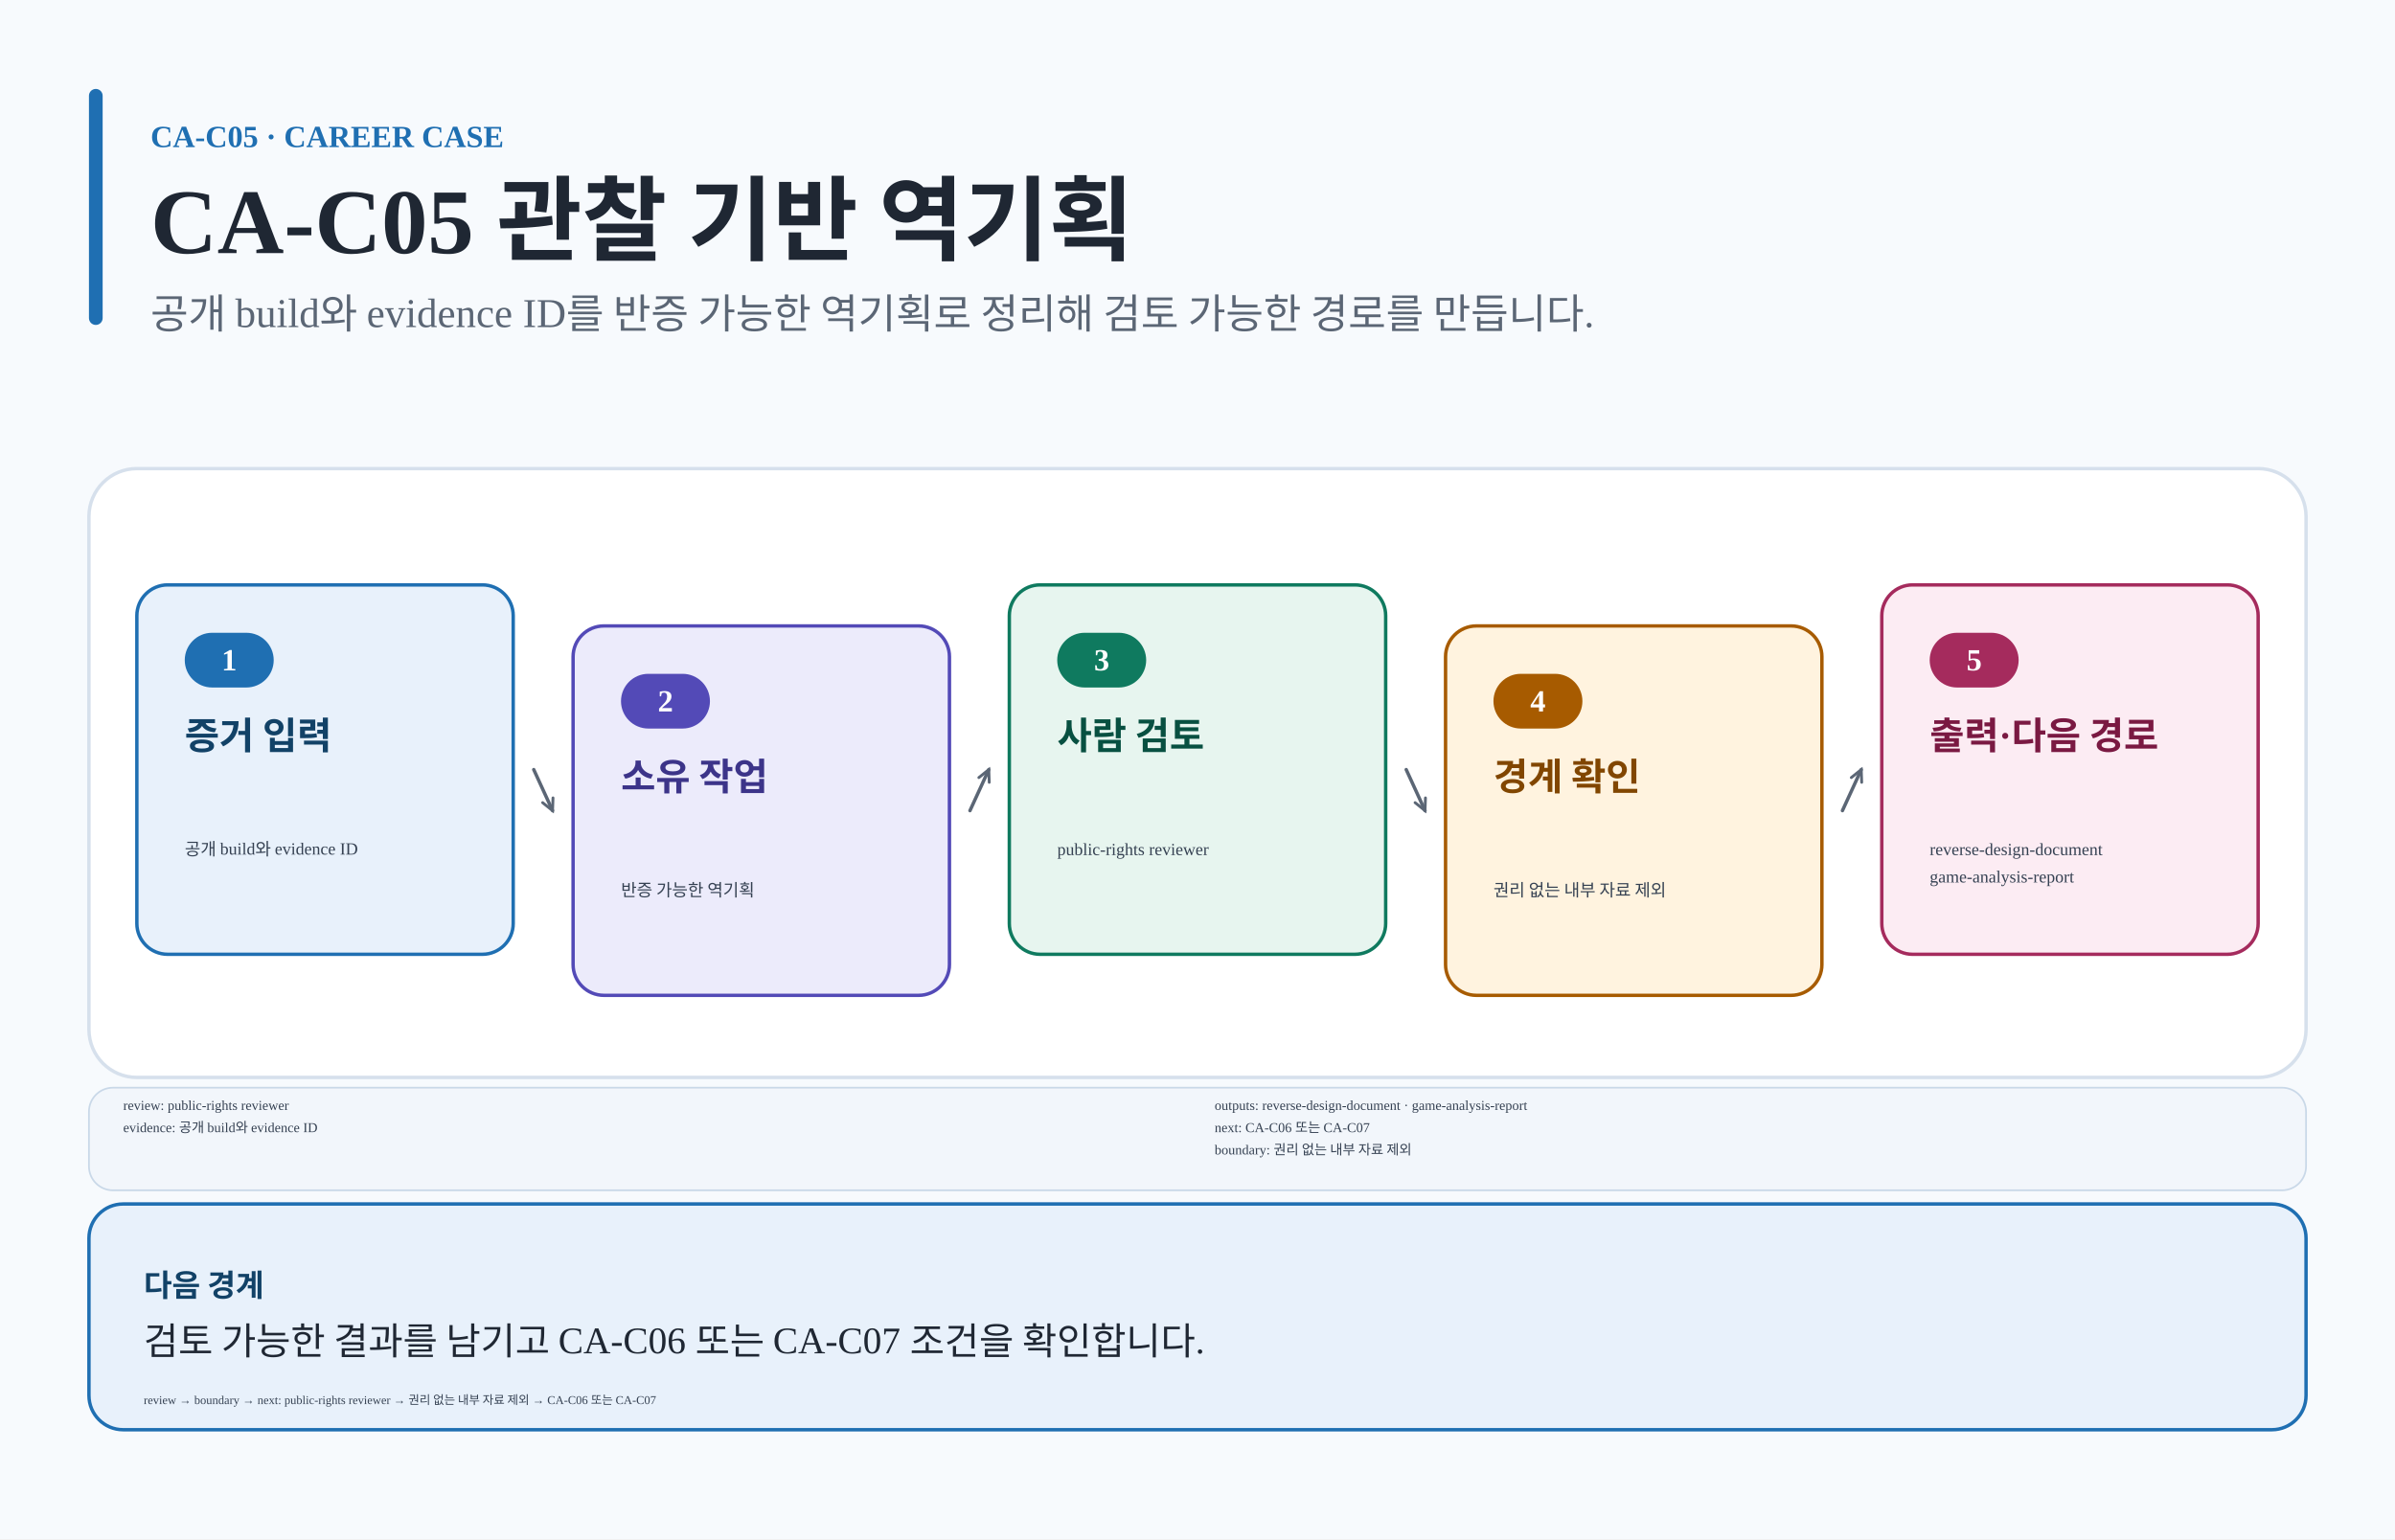
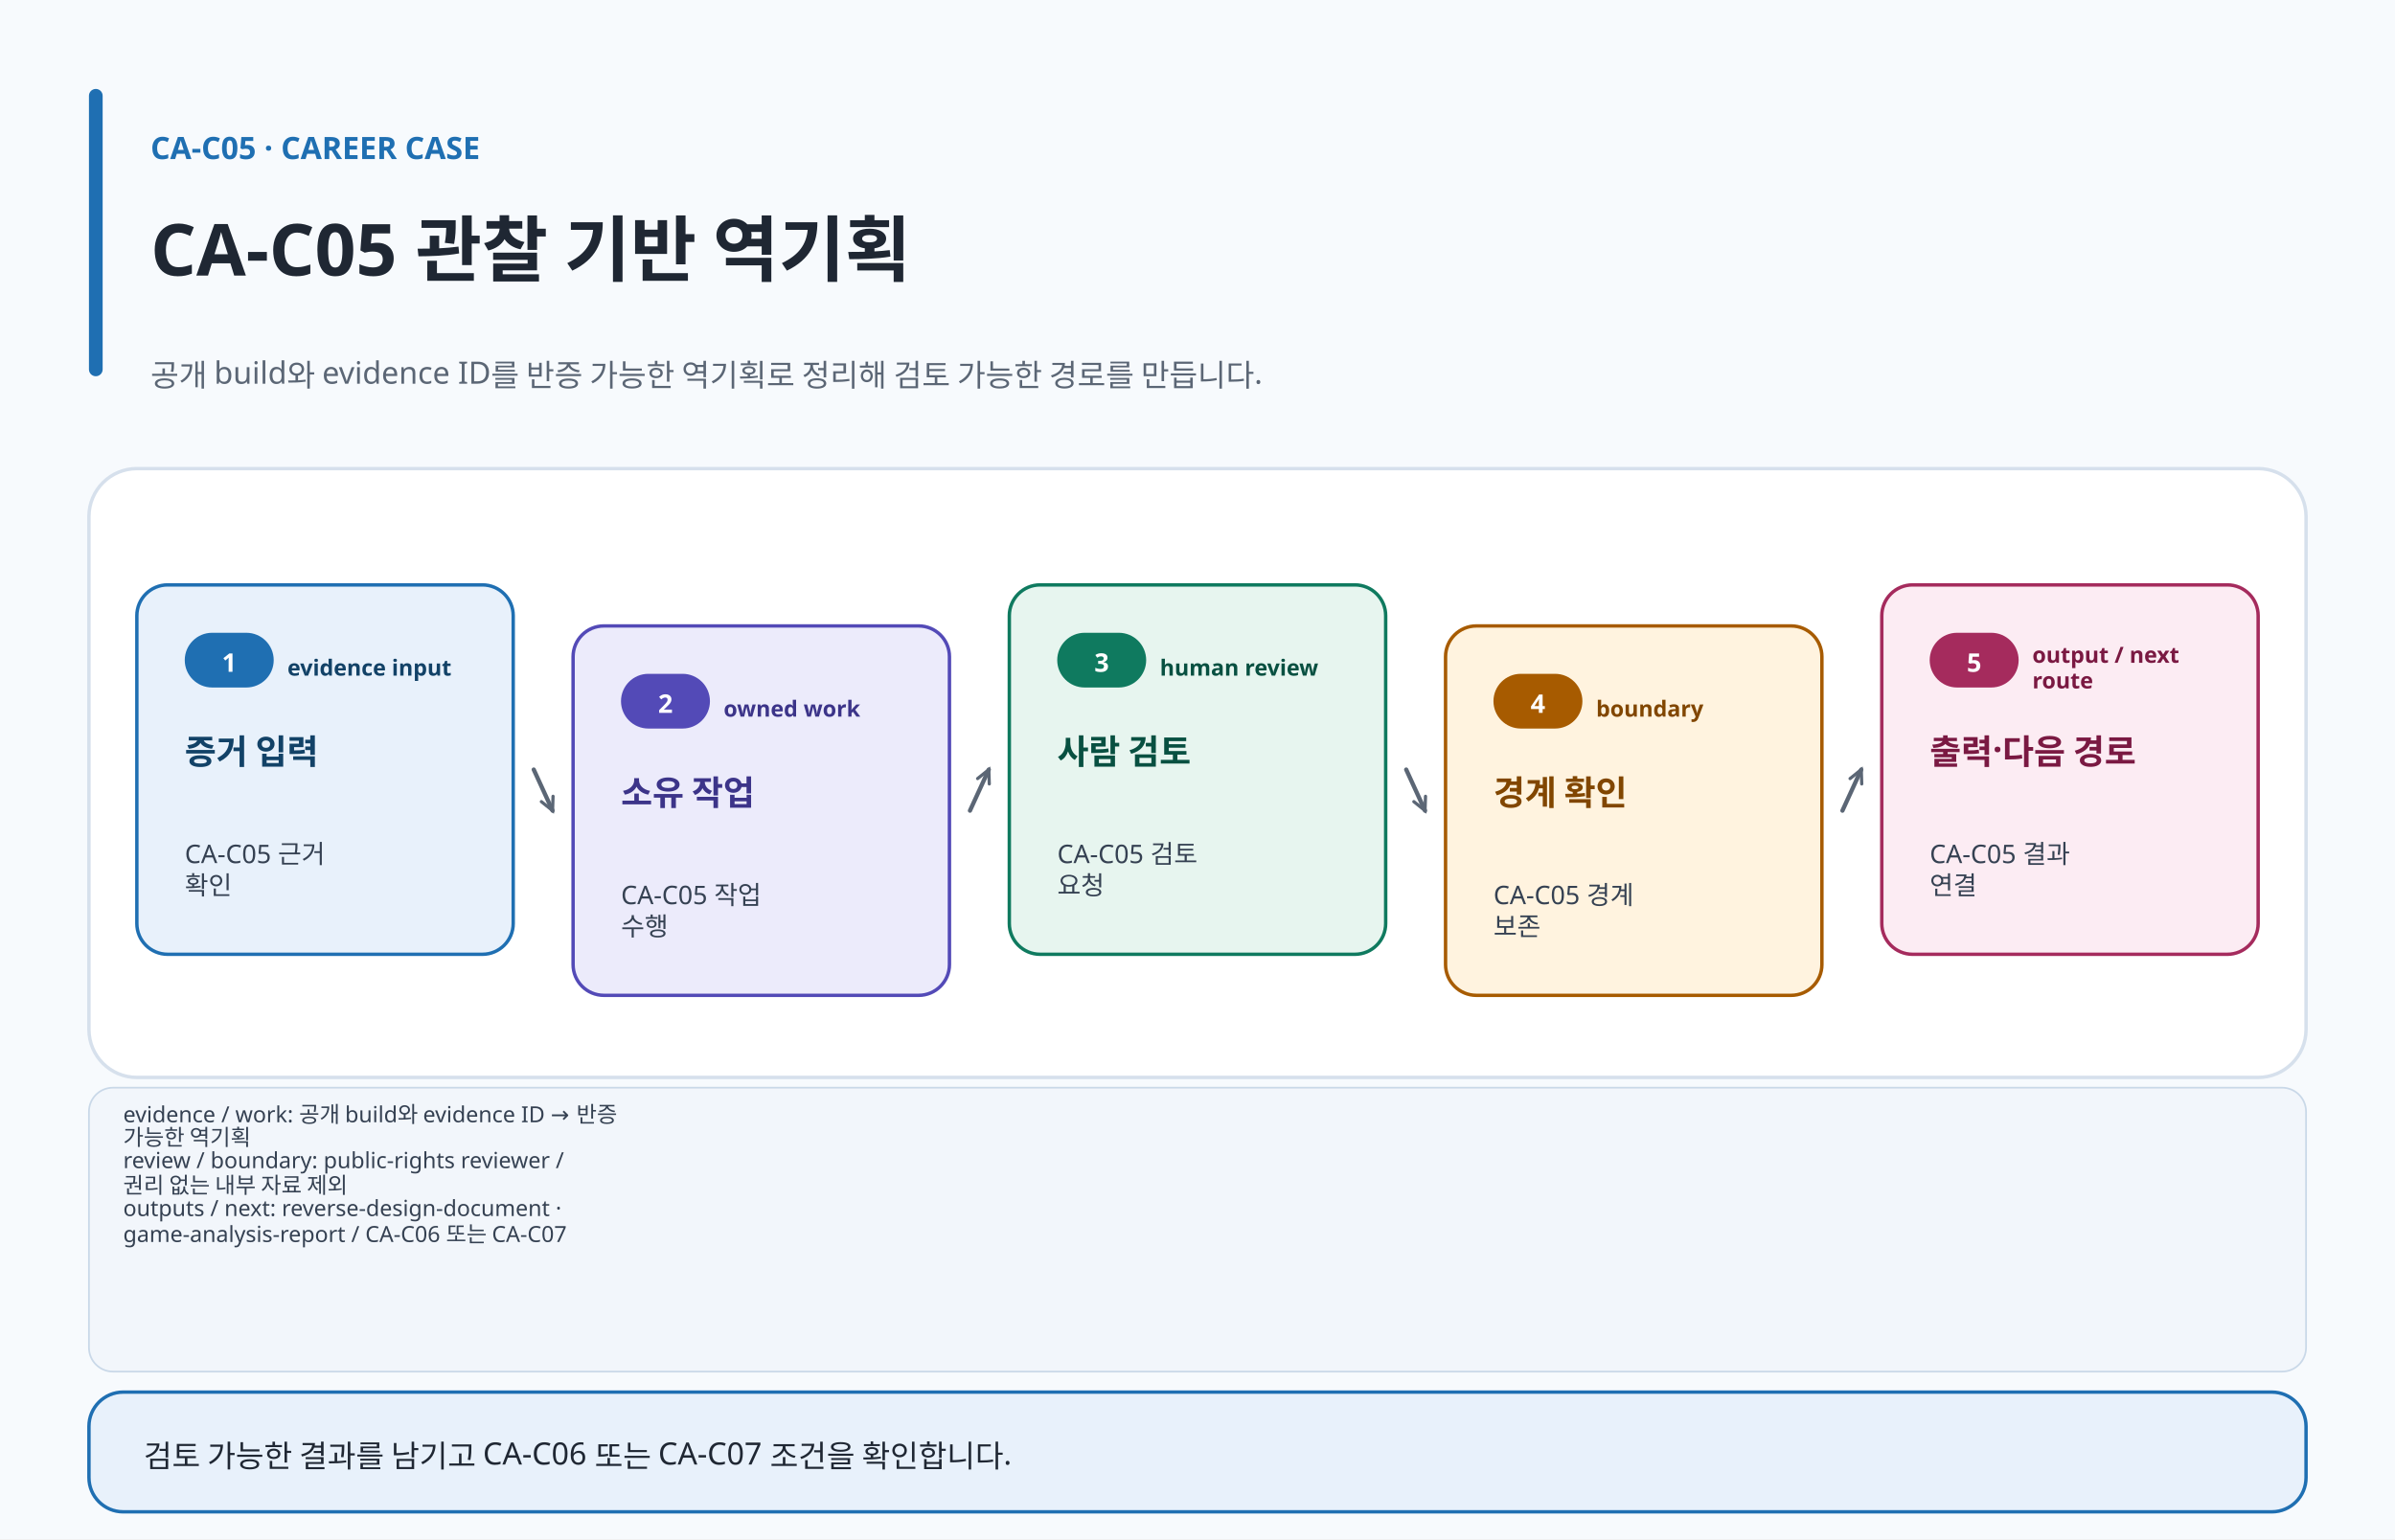
- <svg xmlns="http://www.w3.org/2000/svg" viewBox="0 0 1400 900" width="1400" height="900" role="img" aria-label="관찰과 추론 및 반례를 기록하는 역기획 흐름">
+ <svg xmlns="http://www.w3.org/2000/svg" viewBox="0 0 1400 900" width="1400" height="900" role="img" aria-label="관찰과 추론 및 반례를 기록하는 역기획 흐름" style="font-family:Pretendard,'Apple SD Gothic Neo','Malgun Gothic','Noto Sans KR',sans-serif">
  <defs>
-     <marker id="open-arrow" viewBox="0 0 12 12" refX="10" refY="6" markerWidth="10" markerHeight="10" markerUnits="userSpaceOnUse" orient="auto">
+     <marker id="open-arrow" viewBox="0 0 12 12" refX="10" refY="6" markerWidth="11.25" markerHeight="11.25" markerUnits="userSpaceOnUse" orient="auto">
      <path d="M 2 2 L 10 6 L 2 10" fill="none" stroke="#5B6675" stroke-width="2" stroke-linecap="round" />
    </marker>
  </defs>
  <rect width="1400" height="900" fill="#F7FAFD" />
-   <rect x="52" y="52" width="8" height="138" rx="4" fill="#1F6FB2" />
-   <text x="88" y="86" fill="#1F6FB2" font-size="18" font-weight="700">CA-C05 · CAREER CASE</text>
-   <text x="88" y="148" fill="#1F2733" font-size="54" font-weight="700">CA-C05 관찰 기반 역기획</text>
-   <text x="88" y="192" fill="#5B6675" font-size="24" textLength="1220" lengthAdjust="spacingAndGlyphs">공개 build와 evidence ID를 반증 가능한 역기획로 정리해 검토 가능한 경로를 만듭니다.</text>
+   <rect x="52" y="52" width="8" height="168" rx="4" fill="#1F6FB2" />
+   <text data-text-role="eyebrow" x="88" y="86" text-anchor="start" dominant-baseline="central" fill="#1F6FB2" font-size="18" font-weight="700">
+     <tspan x="88" dy="0">CA-C05 · CAREER CASE</tspan>
+   </text>
+   <text data-text-role="title" x="88" y="141" text-anchor="start" dominant-baseline="central" fill="#1F2733" font-size="42" font-weight="700">
+     <tspan x="88" dy="0">CA-C05 관찰 기반 역기획</tspan>
+   </text>
+   <text data-text-role="description" x="88" y="218" text-anchor="start" dominant-baseline="central" fill="#5B6675" font-size="18" font-weight="400">
+     <tspan x="88" dy="0">공개 build와 evidence ID를 반증 가능한 역기획로 정리해 검토 가능한 경로를 만듭니다.</tspan>
+   </text>
  <rect x="52" y="274" width="1296" height="356" rx="28" fill="#FFFFFF" stroke="#D6E0EC" stroke-width="2" />
-   <path d="M 312 450 L 323 474" fill="none" stroke="#5B6675" stroke-width="2" stroke-linecap="round" marker-end="url(#open-arrow)" />
-   <path d="M 567 474 L 578 450" fill="none" stroke="#5B6675" stroke-width="2" stroke-linecap="round" marker-end="url(#open-arrow)" />
-   <path d="M 822 450 L 833 474" fill="none" stroke="#5B6675" stroke-width="2" stroke-linecap="round" marker-end="url(#open-arrow)" />
-   <path d="M 1077 474 L 1088 450" fill="none" stroke="#5B6675" stroke-width="2" stroke-linecap="round" marker-end="url(#open-arrow)" />
+   <path d="M 312 450 L 323 474" fill="none" stroke="#5B6675" stroke-width="2.5" stroke-linecap="round" marker-end="url(#open-arrow)" />
+   <path d="M 567 474 L 578 450" fill="none" stroke="#5B6675" stroke-width="2.5" stroke-linecap="round" marker-end="url(#open-arrow)" />
+   <path d="M 822 450 L 833 474" fill="none" stroke="#5B6675" stroke-width="2.5" stroke-linecap="round" marker-end="url(#open-arrow)" />
+   <path d="M 1077 474 L 1088 450" fill="none" stroke="#5B6675" stroke-width="2.5" stroke-linecap="round" marker-end="url(#open-arrow)" />
  <g aria-label="읽기 순서 1: 증거 입력">
    <rect x="80" y="342" width="220" height="216" rx="18" fill="#E8F1FB" stroke="#1F6FB2" stroke-width="2" />
    <rect x="108" y="370" width="52" height="32" rx="16" fill="#1F6FB2" />
-     <text x="134" y="392" text-anchor="middle" fill="#FFFFFF" font-size="18" font-weight="700">1</text>
-     <text x="108" y="438" fill="#124267" font-size="22" font-weight="700">증거 입력</text>
-     <text x="108" y="500" fill="#354152" font-size="10" textLength="164" lengthAdjust="spacingAndGlyphs">공개 build와 evidence ID</text>
+     <text data-text-role="caption" x="134" y="387" text-anchor="middle" dominant-baseline="central" fill="#FFFFFF" font-size="15" font-weight="700">
+       <tspan x="134" dy="0">1</tspan>
+     </text>
+     <text data-text-role="caption" x="168" y="390" text-anchor="start" dominant-baseline="central" fill="#124267" font-size="13" font-weight="700">
+       <tspan x="168" dy="0">evidence input</tspan>
+     </text>
+     <text data-text-role="card-title" x="108" y="438" text-anchor="start" dominant-baseline="central" fill="#124267" font-size="20" font-weight="700">
+       <tspan x="108" dy="0">증거 입력</tspan>
+     </text>
+     <text data-text-role="card-body" x="108" y="497.5" text-anchor="start" dominant-baseline="central" fill="#354152" font-size="15" font-weight="400">
+       <tspan x="108" dy="0">CA-C05 근거</tspan>
+       <tspan x="108" dy="19">확인</tspan>
+     </text>
  </g>
  <g aria-label="읽기 순서 2: 소유 작업">
    <rect x="335" y="366" width="220" height="216" rx="18" fill="#ECEBFB" stroke="#534AB7" stroke-width="2" />
    <rect x="363" y="394" width="52" height="32" rx="16" fill="#534AB7" />
-     <text x="389" y="416" text-anchor="middle" fill="#FFFFFF" font-size="18" font-weight="700">2</text>
-     <text x="363" y="462" fill="#3C3489" font-size="22" font-weight="700">소유 작업</text>
-     <text x="363" y="524" fill="#354152" font-size="10" textLength="164" lengthAdjust="spacingAndGlyphs">반증 가능한 역기획</text>
+     <text data-text-role="caption" x="389" y="411" text-anchor="middle" dominant-baseline="central" fill="#FFFFFF" font-size="15" font-weight="700">
+       <tspan x="389" dy="0">2</tspan>
+     </text>
+     <text data-text-role="caption" x="423" y="414" text-anchor="start" dominant-baseline="central" fill="#3C3489" font-size="13" font-weight="700">
+       <tspan x="423" dy="0">owned work</tspan>
+     </text>
+     <text data-text-role="card-title" x="363" y="462" text-anchor="start" dominant-baseline="central" fill="#3C3489" font-size="20" font-weight="700">
+       <tspan x="363" dy="0">소유 작업</tspan>
+     </text>
+     <text data-text-role="card-body" x="363" y="521.5" text-anchor="start" dominant-baseline="central" fill="#354152" font-size="15" font-weight="400">
+       <tspan x="363" dy="0">CA-C05 작업</tspan>
+       <tspan x="363" dy="19">수행</tspan>
+     </text>
  </g>
  <g aria-label="읽기 순서 3: 사람 검토">
    <rect x="590" y="342" width="220" height="216" rx="18" fill="#E7F5EF" stroke="#0F7A5F" stroke-width="2" />
    <rect x="618" y="370" width="52" height="32" rx="16" fill="#0F7A5F" />
-     <text x="644" y="392" text-anchor="middle" fill="#FFFFFF" font-size="18" font-weight="700">3</text>
-     <text x="618" y="438" fill="#085041" font-size="22" font-weight="700">사람 검토</text>
-     <text x="618" y="500" fill="#354152" font-size="10" textLength="164" lengthAdjust="spacingAndGlyphs">public-rights reviewer</text>
+     <text data-text-role="caption" x="644" y="387" text-anchor="middle" dominant-baseline="central" fill="#FFFFFF" font-size="15" font-weight="700">
+       <tspan x="644" dy="0">3</tspan>
+     </text>
+     <text data-text-role="caption" x="678" y="390" text-anchor="start" dominant-baseline="central" fill="#085041" font-size="13" font-weight="700">
+       <tspan x="678" dy="0">human review</tspan>
+     </text>
+     <text data-text-role="card-title" x="618" y="438" text-anchor="start" dominant-baseline="central" fill="#085041" font-size="20" font-weight="700">
+       <tspan x="618" dy="0">사람 검토</tspan>
+     </text>
+     <text data-text-role="card-body" x="618" y="497.5" text-anchor="start" dominant-baseline="central" fill="#354152" font-size="15" font-weight="400">
+       <tspan x="618" dy="0">CA-C05 검토</tspan>
+       <tspan x="618" dy="19">요청</tspan>
+     </text>
  </g>
  <g aria-label="읽기 순서 4: 경계 확인">
    <rect x="845" y="366" width="220" height="216" rx="18" fill="#FFF3DF" stroke="#A75B00" stroke-width="2" />
    <rect x="873" y="394" width="52" height="32" rx="16" fill="#A75B00" />
-     <text x="899" y="416" text-anchor="middle" fill="#FFFFFF" font-size="18" font-weight="700">4</text>
-     <text x="873" y="462" fill="#814600" font-size="22" font-weight="700">경계 확인</text>
-     <text x="873" y="524" fill="#354152" font-size="10" textLength="164" lengthAdjust="spacingAndGlyphs">권리 없는 내부 자료 제외</text>
+     <text data-text-role="caption" x="899" y="411" text-anchor="middle" dominant-baseline="central" fill="#FFFFFF" font-size="15" font-weight="700">
+       <tspan x="899" dy="0">4</tspan>
+     </text>
+     <text data-text-role="caption" x="933" y="414" text-anchor="start" dominant-baseline="central" fill="#814600" font-size="13" font-weight="700">
+       <tspan x="933" dy="0">boundary</tspan>
+     </text>
+     <text data-text-role="card-title" x="873" y="462" text-anchor="start" dominant-baseline="central" fill="#814600" font-size="20" font-weight="700">
+       <tspan x="873" dy="0">경계 확인</tspan>
+     </text>
+     <text data-text-role="card-body" x="873" y="521.5" text-anchor="start" dominant-baseline="central" fill="#354152" font-size="15" font-weight="400">
+       <tspan x="873" dy="0">CA-C05 경계</tspan>
+       <tspan x="873" dy="19">보존</tspan>
+     </text>
  </g>
  <g aria-label="읽기 순서 5: 출력·다음 경로">
    <rect x="1100" y="342" width="220" height="216" rx="18" fill="#FCECF3" stroke="#A52B5D" stroke-width="2" />
    <rect x="1128" y="370" width="52" height="32" rx="16" fill="#A52B5D" />
-     <text x="1154" y="392" text-anchor="middle" fill="#FFFFFF" font-size="18" font-weight="700">5</text>
-     <text x="1128" y="438" fill="#7A1942" font-size="22" font-weight="700">출력·다음 경로</text>
-     <text x="1128" y="500" fill="#354152" font-size="10" textLength="164" lengthAdjust="spacingAndGlyphs">reverse-design-document</text>
-     <text x="1128" y="516" fill="#354152" font-size="10" textLength="164" lengthAdjust="spacingAndGlyphs">game-analysis-report</text>
+     <text data-text-role="caption" x="1154" y="387" text-anchor="middle" dominant-baseline="central" fill="#FFFFFF" font-size="15" font-weight="700">
+       <tspan x="1154" dy="0">5</tspan>
+     </text>
+     <text data-text-role="caption" x="1188" y="382.5" text-anchor="start" dominant-baseline="central" fill="#7A1942" font-size="13" font-weight="700">
+       <tspan x="1188" dy="0">output / next</tspan>
+       <tspan x="1188" dy="15">route</tspan>
+     </text>
+     <text data-text-role="card-title" x="1128" y="438" text-anchor="start" dominant-baseline="central" fill="#7A1942" font-size="20" font-weight="700">
+       <tspan x="1128" dy="0">출력·다음 경로</tspan>
+     </text>
+     <text data-text-role="card-body" x="1128" y="497.5" text-anchor="start" dominant-baseline="central" fill="#354152" font-size="15" font-weight="400">
+       <tspan x="1128" dy="0">CA-C05 결과</tspan>
+       <tspan x="1128" dy="19">연결</tspan>
+     </text>
  </g>
-   <rect x="52" y="636" width="1296" height="60" rx="14" fill="#F2F6FB" stroke="#C9D8E8" stroke-width="1" />
-   <text x="72" y="649" fill="#354152" font-size="8">review: public-rights reviewer</text>
-   <text x="72" y="662" fill="#354152" font-size="8">evidence: 공개 build와 evidence ID</text>
-   <text x="710" y="649" fill="#354152" font-size="8" textLength="618" lengthAdjust="spacingAndGlyphs">outputs: reverse-design-document · game-analysis-report</text>
-   <text x="710" y="662" fill="#354152" font-size="8">next: CA-C06 또는 CA-C07</text>
-   <text x="710" y="675" fill="#354152" font-size="8">boundary: 권리 없는 내부 자료 제외</text>
-   <rect x="52" y="704" width="1296" height="132" rx="20" fill="#E8F1FB" stroke="#1F6FB2" stroke-width="2" />
-   <text x="84" y="758" fill="#124267" font-size="18" font-weight="700">다음 경계</text>
-   <text x="84" y="792" fill="#1F2733" font-size="22">검토 가능한 결과를 남기고 CA-C06 또는 CA-C07 조건을 확인합니다.</text>
-   <text x="84" y="821" fill="#354152" font-weight="500" font-size="7" textLength="1232" lengthAdjust="spacingAndGlyphs">review → boundary → next: public-rights reviewer → 권리 없는 내부 자료 제외 → CA-C06 또는 CA-C07</text>
+   <rect x="52" y="636" width="1296" height="166" rx="14" fill="#F2F6FB" stroke="#C9D8E8" stroke-width="1" />
+   <text data-text-role="semantic-rail" x="72" y="650" text-anchor="start" dominant-baseline="central" fill="#354152" font-size="13" font-weight="400">
+     <tspan x="72" dy="0">evidence / work: 공개 build와 evidence ID → 반증</tspan>
+     <tspan x="72" dy="14">가능한 역기획</tspan>
+   </text>
+   <text data-text-role="semantic-rail" x="72" y="678" text-anchor="start" dominant-baseline="central" fill="#354152" font-size="13" font-weight="400">
+     <tspan x="72" dy="0">review / boundary: public-rights reviewer /</tspan>
+     <tspan x="72" dy="14">권리 없는 내부 자료 제외</tspan>
+   </text>
+   <text data-text-role="semantic-rail" x="72" y="706" text-anchor="start" dominant-baseline="central" fill="#354152" font-size="13" font-weight="400">
+     <tspan x="72" dy="0">outputs / next: reverse-design-document ·</tspan>
+     <tspan x="72" dy="14">game-analysis-report / CA-C06 또는 CA-C07</tspan>
+   </text>
+   <rect x="52" y="814" width="1296" height="70" rx="20" fill="#E8F1FB" stroke="#1F6FB2" stroke-width="2" />
+   <text data-text-role="footer" x="84" y="850" text-anchor="start" dominant-baseline="central" fill="#1F2733" font-size="18" font-weight="400">
+     <tspan x="84" dy="0">검토 가능한 결과를 남기고 CA-C06 또는 CA-C07 조건을 확인합니다.</tspan>
+   </text>
</svg>
